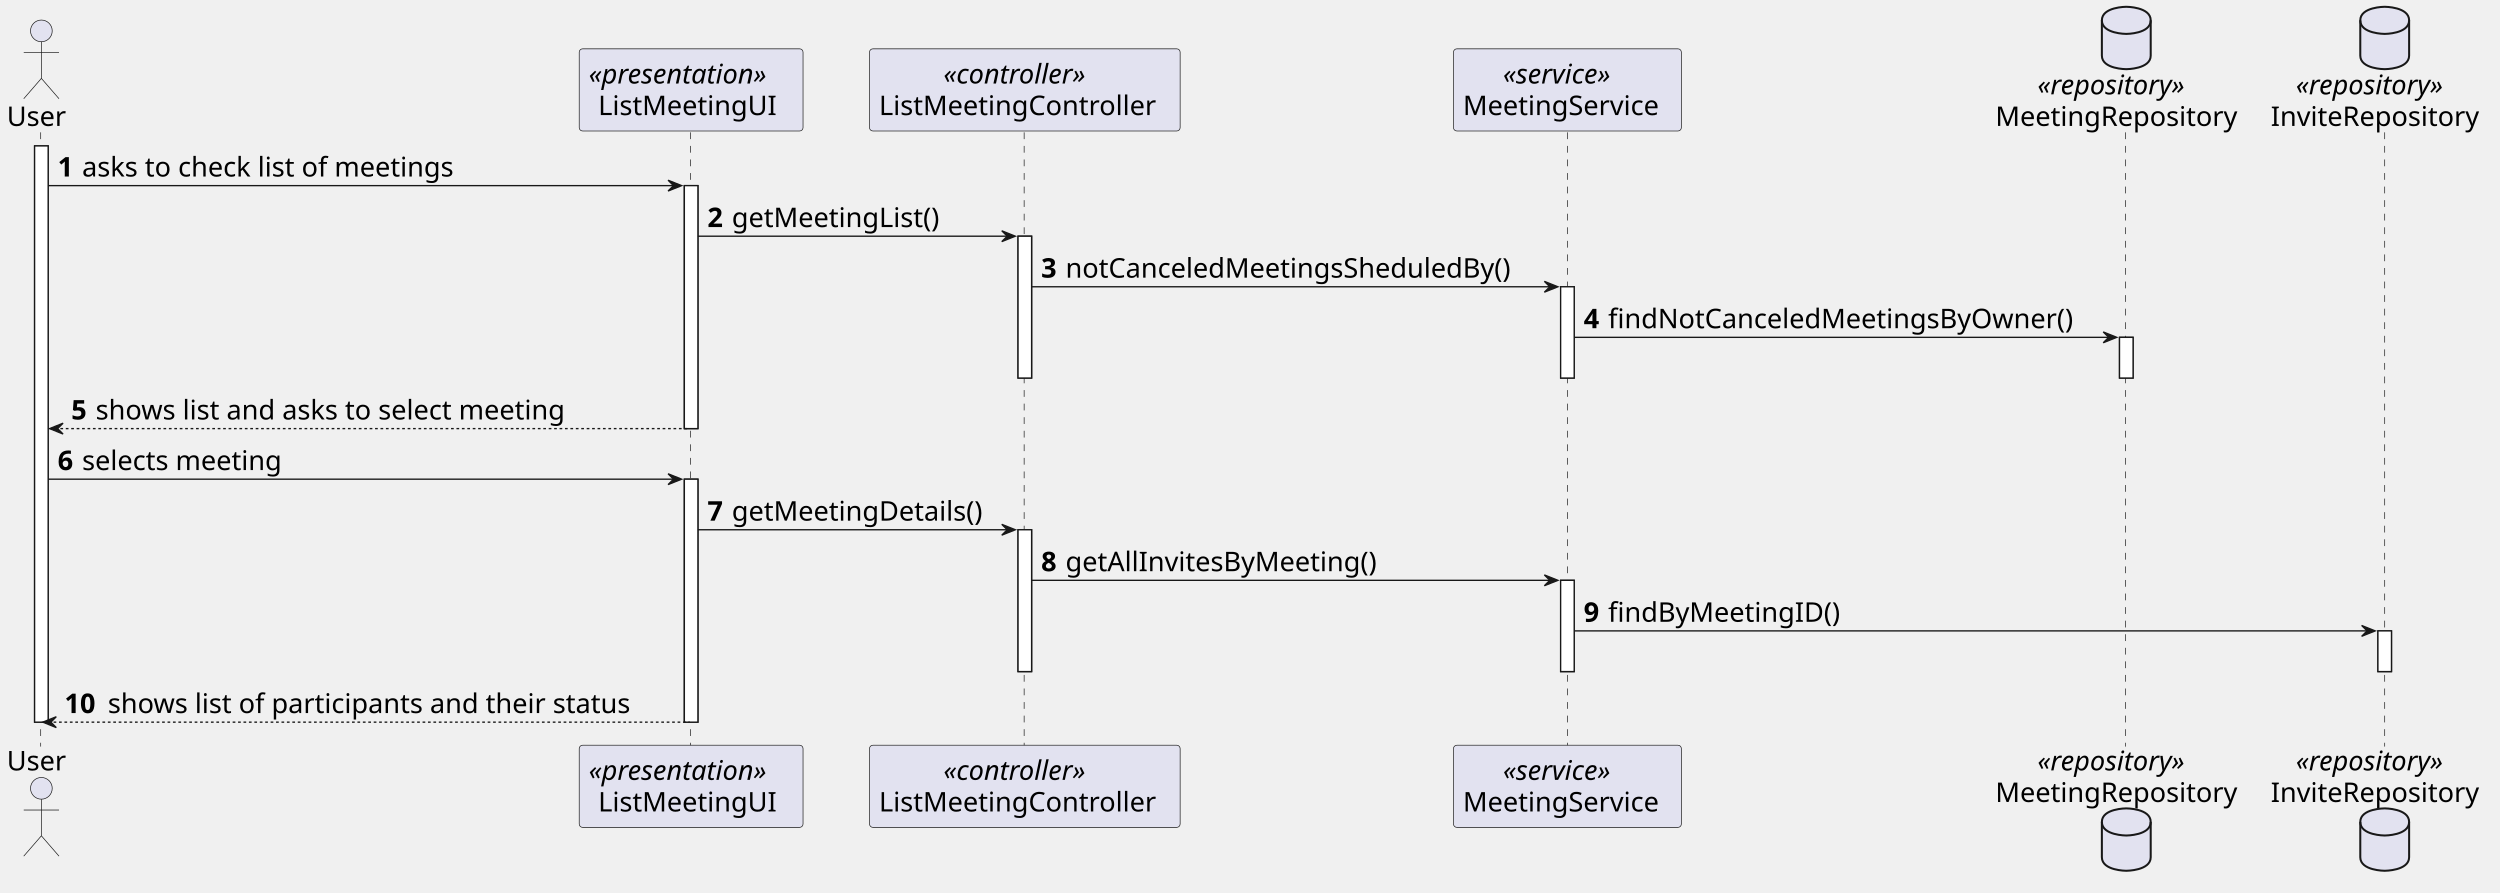
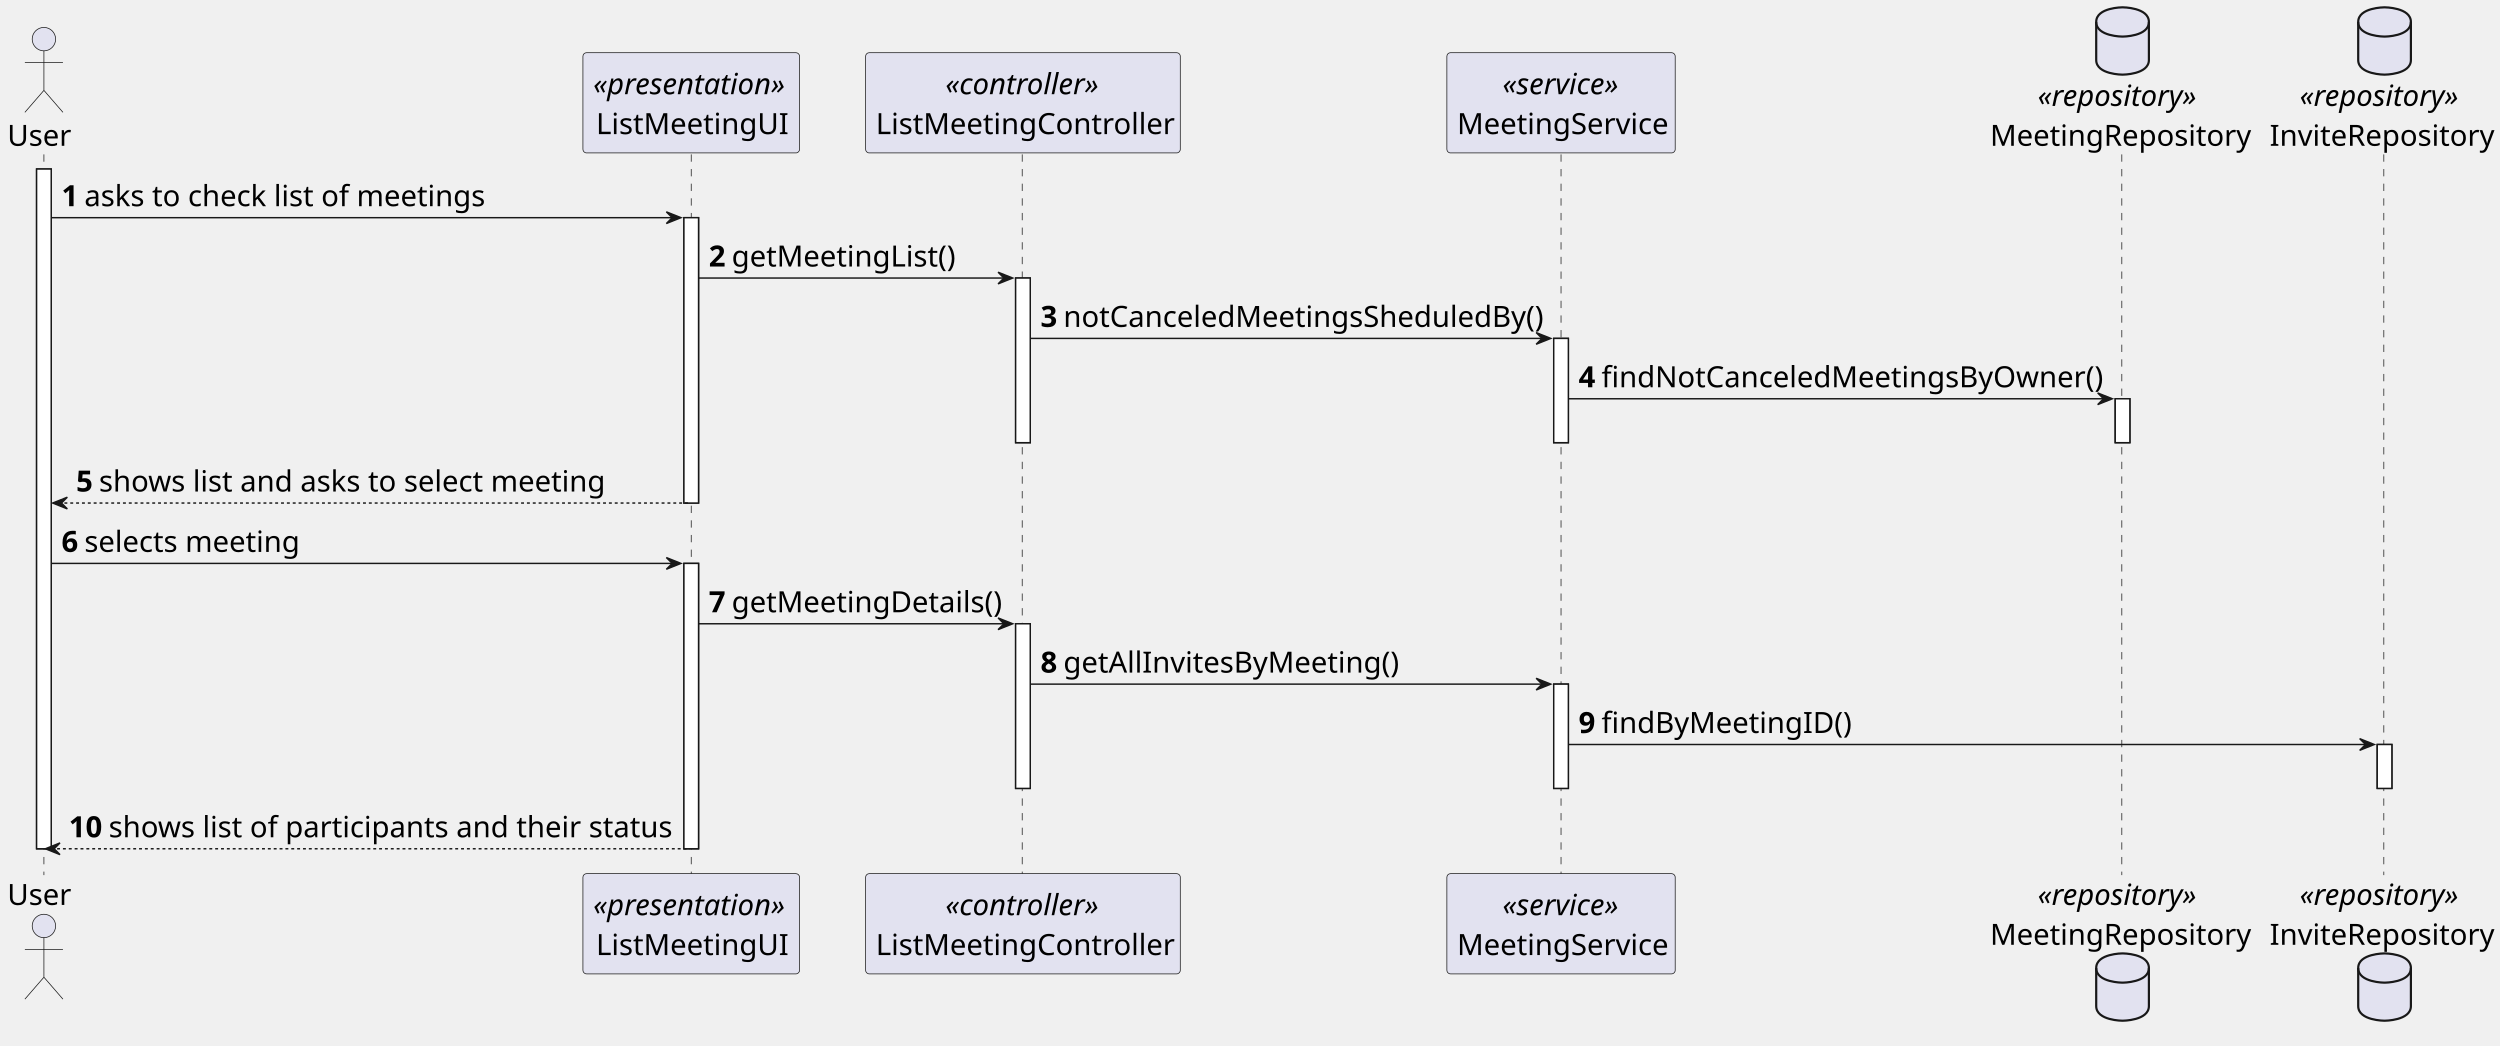
- <svg xmlns="http://www.w3.org/2000/svg" contentStyleType="text/css" height="658px" preserveAspectRatio="none" style="width:1843px;height:658px;background:#FFFFFF;" version="1.1" viewBox="0 0 1843 658" width="1843px" zoomAndPan="magnify">
+ <svg xmlns="http://www.w3.org/2000/svg" contentStyleType="text/css" height="714px" preserveAspectRatio="none" style="width:1708px;height:714px;background:#FFFFFF;" version="1.1" viewBox="0 0 1708 714" width="1708px" zoomAndPan="magnify">
  <defs />
  <g>
-     <rect fill="#FFFFFF" height="424.812" style="stroke:#181818;stroke-width:1.0;" width="10" x="25.5" y="107.562" />
-     <rect fill="#FFFFFF" height="179.125" style="stroke:#181818;stroke-width:1.0;" width="10" x="504.5" y="136.844" />
-     <rect fill="#FFFFFF" height="179.125" style="stroke:#181818;stroke-width:1.0;" width="10" x="504.5" y="353.25" />
-     <rect fill="#FFFFFF" height="104.562" style="stroke:#181818;stroke-width:1.0;" width="10" x="750.5" y="174.125" />
-     <rect fill="#FFFFFF" height="104.562" style="stroke:#181818;stroke-width:1.0;" width="10" x="750.5" y="390.531" />
-     <rect fill="#FFFFFF" height="67.281" style="stroke:#181818;stroke-width:1.0;" width="10" x="1150.5" y="211.406" />
-     <rect fill="#FFFFFF" height="67.281" style="stroke:#181818;stroke-width:1.0;" width="10" x="1150.5" y="427.812" />
-     <rect fill="#FFFFFF" height="30" style="stroke:#181818;stroke-width:1.0;" width="10" x="1562.5" y="248.688" />
-     <rect fill="#FFFFFF" height="30" style="stroke:#181818;stroke-width:1.0;" width="10" x="1753" y="465.094" />
-     <line style="stroke:#181818;stroke-width:0.5;stroke-dasharray:5.0,5.0;" x1="30" x2="30" y1="97.562" y2="550.375" />
-     <line style="stroke:#181818;stroke-width:0.5;stroke-dasharray:5.0,5.0;" x1="509" x2="509" y1="97.562" y2="550.375" />
-     <line style="stroke:#181818;stroke-width:0.5;stroke-dasharray:5.0,5.0;" x1="755" x2="755" y1="97.562" y2="550.375" />
-     <line style="stroke:#181818;stroke-width:0.5;stroke-dasharray:5.0,5.0;" x1="1155.5" x2="1155.5" y1="97.562" y2="550.375" />
-     <line style="stroke:#181818;stroke-width:0.5;stroke-dasharray:5.0,5.0;" x1="1567" x2="1567" y1="97.562" y2="550.375" />
-     <line style="stroke:#181818;stroke-width:0.5;stroke-dasharray:5.0,5.0;" x1="1758" x2="1758" y1="97.562" y2="550.375" />
-     <text fill="#000000" font-family="sans-serif" font-size="20" lengthAdjust="spacing" textLength="45" x="5" y="92.846">User</text>
-     <ellipse cx="30.5" cy="22.781" fill="#E2E2F0" rx="8" ry="8" style="stroke:#181818;stroke-width:0.5;" />
-     <path d="M30.5,30.781 L30.5,57.781 M17.5,38.781 L43.5,38.781 M30.5,57.781 L17.5,72.781 M30.5,57.781 L43.5,72.781 " fill="none" style="stroke:#181818;stroke-width:0.5;" />
-     <text fill="#000000" font-family="sans-serif" font-size="20" lengthAdjust="spacing" textLength="45" x="5" y="567.939">User</text>
-     <ellipse cx="30.5" cy="581.156" fill="#E2E2F0" rx="8" ry="8" style="stroke:#181818;stroke-width:0.5;" />
-     <path d="M30.5,589.156 L30.5,616.156 M17.5,597.156 L43.5,597.156 M30.5,616.156 L17.5,631.156 M30.5,616.156 L43.5,631.156 " fill="none" style="stroke:#181818;stroke-width:0.5;" />
-     <rect fill="#E2E2F0" height="60.562" rx="2.5" ry="2.5" style="stroke:#181818;stroke-width:0.5;" width="165" x="427" y="36" />
-     <text fill="#000000" font-family="sans-serif" font-size="20" font-style="italic" lengthAdjust="spacing" textLength="151" x="434" y="61.565">«presentation»</text>
-     <text fill="#000000" font-family="sans-serif" font-size="20" lengthAdjust="spacing" textLength="137" x="441" y="84.846">ListMeetingUI</text>
-     <rect fill="#E2E2F0" height="60.562" rx="2.5" ry="2.5" style="stroke:#181818;stroke-width:0.5;" width="165" x="427" y="549.375" />
-     <text fill="#000000" font-family="sans-serif" font-size="20" font-style="italic" lengthAdjust="spacing" textLength="151" x="434" y="574.939">«presentation»</text>
-     <text fill="#000000" font-family="sans-serif" font-size="20" lengthAdjust="spacing" textLength="137" x="441" y="598.221">ListMeetingUI</text>
-     <rect fill="#E2E2F0" height="60.562" rx="2.5" ry="2.5" style="stroke:#181818;stroke-width:0.5;" width="229" x="641" y="36" />
-     <text fill="#000000" font-family="sans-serif" font-size="20" font-style="italic" lengthAdjust="spacing" textLength="120" x="695.5" y="61.565">«controller»</text>
-     <text fill="#000000" font-family="sans-serif" font-size="20" lengthAdjust="spacing" textLength="215" x="648" y="84.846">ListMeetingController</text>
-     <rect fill="#E2E2F0" height="60.562" rx="2.5" ry="2.5" style="stroke:#181818;stroke-width:0.5;" width="229" x="641" y="549.375" />
-     <text fill="#000000" font-family="sans-serif" font-size="20" font-style="italic" lengthAdjust="spacing" textLength="120" x="695.5" y="574.939">«controller»</text>
-     <text fill="#000000" font-family="sans-serif" font-size="20" lengthAdjust="spacing" textLength="215" x="648" y="598.221">ListMeetingController</text>
-     <rect fill="#E2E2F0" height="60.562" rx="2.5" ry="2.5" style="stroke:#181818;stroke-width:0.5;" width="168" x="1071.5" y="36" />
-     <text fill="#000000" font-family="sans-serif" font-size="20" font-style="italic" lengthAdjust="spacing" textLength="95" x="1108" y="61.565">«service»</text>
-     <text fill="#000000" font-family="sans-serif" font-size="20" lengthAdjust="spacing" textLength="154" x="1078.5" y="84.846">MeetingService</text>
-     <rect fill="#E2E2F0" height="60.562" rx="2.5" ry="2.5" style="stroke:#181818;stroke-width:0.5;" width="168" x="1071.5" y="549.375" />
-     <text fill="#000000" font-family="sans-serif" font-size="20" font-style="italic" lengthAdjust="spacing" textLength="95" x="1108" y="574.939">«service»</text>
-     <text fill="#000000" font-family="sans-serif" font-size="20" lengthAdjust="spacing" textLength="154" x="1078.5" y="598.221">MeetingService</text>
-     <text fill="#000000" font-family="sans-serif" font-size="20" font-style="italic" lengthAdjust="spacing" textLength="125" x="1502" y="69.564">«repository»</text>
-     <text fill="#000000" font-family="sans-serif" font-size="20" lengthAdjust="spacing" textLength="187" x="1471" y="92.846">MeetingRepository</text>
-     <path d="M1549.5,15 C1549.5,5 1567.5,5 1567.5,5 C1567.5,5 1585.5,5 1585.5,15 L1585.5,41 C1585.5,51 1567.5,51 1567.5,51 C1567.5,51 1549.5,51 1549.5,41 L1549.5,15 " fill="#E2E2F0" style="stroke:#181818;stroke-width:1.5;" />
-     <path d="M1549.5,15 C1549.5,25 1567.5,25 1567.5,25 C1567.5,25 1585.5,25 1585.5,15 " fill="none" style="stroke:#181818;stroke-width:1.5;" />
-     <text fill="#000000" font-family="sans-serif" font-size="20" font-style="italic" lengthAdjust="spacing" textLength="125" x="1502" y="567.939">«repository»</text>
-     <text fill="#000000" font-family="sans-serif" font-size="20" lengthAdjust="spacing" textLength="187" x="1471" y="591.221">MeetingRepository</text>
-     <path d="M1549.5,605.938 C1549.5,595.938 1567.5,595.938 1567.5,595.938 C1567.5,595.938 1585.5,595.938 1585.5,605.938 L1585.5,631.938 C1585.5,641.938 1567.5,641.938 1567.5,641.938 C1567.5,641.938 1549.5,641.938 1549.5,631.938 L1549.5,605.938 " fill="#E2E2F0" style="stroke:#181818;stroke-width:1.5;" />
-     <path d="M1549.5,605.938 C1549.5,615.938 1567.5,615.938 1567.5,615.938 C1567.5,615.938 1585.5,615.938 1585.5,605.938 " fill="none" style="stroke:#181818;stroke-width:1.5;" />
-     <text fill="#000000" font-family="sans-serif" font-size="20" font-style="italic" lengthAdjust="spacing" textLength="125" x="1692.5" y="69.564">«repository»</text>
-     <text fill="#000000" font-family="sans-serif" font-size="20" lengthAdjust="spacing" textLength="162" x="1674" y="92.846">InviteRepository</text>
-     <path d="M1740,15 C1740,5 1758,5 1758,5 C1758,5 1776,5 1776,15 L1776,41 C1776,51 1758,51 1758,51 C1758,51 1740,51 1740,41 L1740,15 " fill="#E2E2F0" style="stroke:#181818;stroke-width:1.5;" />
-     <path d="M1740,15 C1740,25 1758,25 1758,25 C1758,25 1776,25 1776,15 " fill="none" style="stroke:#181818;stroke-width:1.5;" />
-     <text fill="#000000" font-family="sans-serif" font-size="20" font-style="italic" lengthAdjust="spacing" textLength="125" x="1692.5" y="567.939">«repository»</text>
-     <text fill="#000000" font-family="sans-serif" font-size="20" lengthAdjust="spacing" textLength="162" x="1674" y="591.221">InviteRepository</text>
-     <path d="M1740,605.938 C1740,595.938 1758,595.938 1758,595.938 C1758,595.938 1776,595.938 1776,605.938 L1776,631.938 C1776,641.938 1758,641.938 1758,641.938 C1758,641.938 1740,641.938 1740,631.938 L1740,605.938 " fill="#E2E2F0" style="stroke:#181818;stroke-width:1.5;" />
-     <path d="M1740,605.938 C1740,615.938 1758,615.938 1758,615.938 C1758,615.938 1776,615.938 1776,605.938 " fill="none" style="stroke:#181818;stroke-width:1.5;" />
-     <rect fill="#FFFFFF" height="424.812" style="stroke:#181818;stroke-width:1.0;" width="10" x="25.5" y="107.562" />
-     <rect fill="#FFFFFF" height="179.125" style="stroke:#181818;stroke-width:1.0;" width="10" x="504.5" y="136.844" />
-     <rect fill="#FFFFFF" height="179.125" style="stroke:#181818;stroke-width:1.0;" width="10" x="504.5" y="353.25" />
-     <rect fill="#FFFFFF" height="104.562" style="stroke:#181818;stroke-width:1.0;" width="10" x="750.5" y="174.125" />
-     <rect fill="#FFFFFF" height="104.562" style="stroke:#181818;stroke-width:1.0;" width="10" x="750.5" y="390.531" />
-     <rect fill="#FFFFFF" height="67.281" style="stroke:#181818;stroke-width:1.0;" width="10" x="1150.5" y="211.406" />
-     <rect fill="#FFFFFF" height="67.281" style="stroke:#181818;stroke-width:1.0;" width="10" x="1150.5" y="427.812" />
-     <rect fill="#FFFFFF" height="30" style="stroke:#181818;stroke-width:1.0;" width="10" x="1562.5" y="248.688" />
-     <rect fill="#FFFFFF" height="30" style="stroke:#181818;stroke-width:1.0;" width="10" x="1753" y="465.094" />
-     <polygon fill="#181818" points="492.5,132.844,502.5,136.844,492.5,140.844,496.5,136.844" style="stroke:#181818;stroke-width:1.0;" />
-     <line style="stroke:#181818;stroke-width:1.0;" x1="35.5" x2="498.5" y1="136.844" y2="136.844" />
-     <text fill="#000000" font-family="sans-serif" font-size="20" font-weight="bold" lengthAdjust="spacing" textLength="14" x="42.5" y="130.127">1</text>
-     <text fill="#000000" font-family="sans-serif" font-size="20" lengthAdjust="spacing" textLength="296" x="60.5" y="130.127">asks to check list of meetings</text>
-     <polygon fill="#181818" points="738.5,170.125,748.5,174.125,738.5,178.125,742.5,174.125" style="stroke:#181818;stroke-width:1.0;" />
-     <line style="stroke:#181818;stroke-width:1.0;" x1="514.5" x2="744.5" y1="174.125" y2="174.125" />
-     <text fill="#000000" font-family="sans-serif" font-size="20" font-weight="bold" lengthAdjust="spacing" textLength="14" x="521.5" y="167.408">2</text>
-     <text fill="#000000" font-family="sans-serif" font-size="20" lengthAdjust="spacing" textLength="165" x="539.5" y="167.408">getMeetingList()</text>
-     <polygon fill="#181818" points="1138.5,207.406,1148.5,211.406,1138.5,215.406,1142.5,211.406" style="stroke:#181818;stroke-width:1.0;" />
-     <line style="stroke:#181818;stroke-width:1.0;" x1="760.5" x2="1144.5" y1="211.406" y2="211.406" />
-     <text fill="#000000" font-family="sans-serif" font-size="20" font-weight="bold" lengthAdjust="spacing" textLength="14" x="767.5" y="204.69">3</text>
-     <text fill="#000000" font-family="sans-serif" font-size="20" lengthAdjust="spacing" textLength="353" x="785.5" y="204.69">notCanceledMeetingsSheduledBy()</text>
-     <polygon fill="#181818" points="1550.5,244.688,1560.5,248.688,1550.5,252.688,1554.5,248.688" style="stroke:#181818;stroke-width:1.0;" />
-     <line style="stroke:#181818;stroke-width:1.0;" x1="1160.5" x2="1556.5" y1="248.688" y2="248.688" />
-     <text fill="#000000" font-family="sans-serif" font-size="20" font-weight="bold" lengthAdjust="spacing" textLength="14" x="1167.5" y="241.971">4</text>
-     <text fill="#000000" font-family="sans-serif" font-size="20" lengthAdjust="spacing" textLength="365" x="1185.5" y="241.971">findNotCanceledMeetingsByOwner()</text>
-     <polygon fill="#181818" points="46.5,311.969,36.5,315.969,46.5,319.969,42.5,315.969" style="stroke:#181818;stroke-width:1.0;" />
-     <line style="stroke:#181818;stroke-width:1.0;stroke-dasharray:2.0,2.0;" x1="40.5" x2="508.5" y1="315.969" y2="315.969" />
-     <text fill="#000000" font-family="sans-serif" font-size="20" font-weight="bold" lengthAdjust="spacing" textLength="14" x="52.5" y="309.252">5</text>
-     <text fill="#000000" font-family="sans-serif" font-size="20" lengthAdjust="spacing" textLength="373" x="70.5" y="309.252">shows list and asks to select meeting</text>
-     <polygon fill="#181818" points="492.5,349.25,502.5,353.25,492.5,357.25,496.5,353.25" style="stroke:#181818;stroke-width:1.0;" />
-     <line style="stroke:#181818;stroke-width:1.0;" x1="35.5" x2="498.5" y1="353.25" y2="353.25" />
-     <text fill="#000000" font-family="sans-serif" font-size="20" font-weight="bold" lengthAdjust="spacing" textLength="14" x="42.5" y="346.533">6</text>
-     <text fill="#000000" font-family="sans-serif" font-size="20" lengthAdjust="spacing" textLength="159" x="60.5" y="346.533">selects meeting</text>
-     <polygon fill="#181818" points="738.5,386.531,748.5,390.531,738.5,394.531,742.5,390.531" style="stroke:#181818;stroke-width:1.0;" />
-     <line style="stroke:#181818;stroke-width:1.0;" x1="514.5" x2="744.5" y1="390.531" y2="390.531" />
-     <text fill="#000000" font-family="sans-serif" font-size="20" font-weight="bold" lengthAdjust="spacing" textLength="14" x="521.5" y="383.815">7</text>
-     <text fill="#000000" font-family="sans-serif" font-size="20" lengthAdjust="spacing" textLength="199" x="539.5" y="383.815">getMeetingDetails()</text>
-     <polygon fill="#181818" points="1138.5,423.812,1148.5,427.812,1138.5,431.812,1142.5,427.812" style="stroke:#181818;stroke-width:1.0;" />
-     <line style="stroke:#181818;stroke-width:1.0;" x1="760.5" x2="1144.5" y1="427.812" y2="427.812" />
-     <text fill="#000000" font-family="sans-serif" font-size="20" font-weight="bold" lengthAdjust="spacing" textLength="14" x="767.5" y="421.096">8</text>
-     <text fill="#000000" font-family="sans-serif" font-size="20" lengthAdjust="spacing" textLength="247" x="785.5" y="421.096">getAllInvitesByMeeting()</text>
-     <polygon fill="#181818" points="1741,461.094,1751,465.094,1741,469.094,1745,465.094" style="stroke:#181818;stroke-width:1.0;" />
-     <line style="stroke:#181818;stroke-width:1.0;" x1="1160.5" x2="1747" y1="465.094" y2="465.094" />
-     <text fill="#000000" font-family="sans-serif" font-size="20" font-weight="bold" lengthAdjust="spacing" textLength="14" x="1167.5" y="458.377">9</text>
-     <text fill="#000000" font-family="sans-serif" font-size="20" lengthAdjust="spacing" textLength="182" x="1185.5" y="458.377">findByMeetingID()</text>
-     <polygon fill="#181818" points="41.5,528.375,31.5,532.375,41.5,536.375,37.5,532.375" style="stroke:#181818;stroke-width:1.0;" />
-     <line style="stroke:#181818;stroke-width:1.0;stroke-dasharray:2.0,2.0;" x1="35.5" x2="508.5" y1="532.375" y2="532.375" />
-     <text fill="#000000" font-family="sans-serif" font-size="20" font-weight="bold" lengthAdjust="spacing" textLength="28" x="47.5" y="525.658">10</text>
-     <text fill="#000000" font-family="sans-serif" font-size="20" lengthAdjust="spacing" textLength="413" x="79.5" y="525.658">shows list of participants and their status</text>
+     <rect fill="#FFFFFF" height="464.4" style="stroke:#181818;stroke-width:1.0;" width="10" x="25" y="115.48" />
+     <rect fill="#FFFFFF" height="194.96" style="stroke:#181818;stroke-width:1.0;" width="10" x="467.25" y="148.72" />
+     <rect fill="#FFFFFF" height="194.96" style="stroke:#181818;stroke-width:1.0;" width="10" x="467.25" y="384.92" />
+     <rect fill="#FFFFFF" height="112.48" style="stroke:#181818;stroke-width:1.0;" width="10" x="693.875" y="189.96" />
+     <rect fill="#FFFFFF" height="112.48" style="stroke:#181818;stroke-width:1.0;" width="10" x="693.875" y="426.16" />
+     <rect fill="#FFFFFF" height="71.24" style="stroke:#181818;stroke-width:1.0;" width="10" x="1061.5" y="231.2" />
+     <rect fill="#FFFFFF" height="71.24" style="stroke:#181818;stroke-width:1.0;" width="10" x="1061.5" y="467.4" />
+     <rect fill="#FFFFFF" height="30" style="stroke:#181818;stroke-width:1.0;" width="10" x="1445.125" y="272.44" />
+     <rect fill="#FFFFFF" height="30" style="stroke:#181818;stroke-width:1.0;" width="10" x="1624.125" y="508.64" />
+     <line style="stroke:#181818;stroke-width:0.5;stroke-dasharray:5.0,5.0;" x1="30" x2="30" y1="105.48" y2="597.88" />
+     <line style="stroke:#181818;stroke-width:0.5;stroke-dasharray:5.0,5.0;" x1="472.25" x2="472.25" y1="105.48" y2="597.88" />
+     <line style="stroke:#181818;stroke-width:0.5;stroke-dasharray:5.0,5.0;" x1="698.375" x2="698.375" y1="105.48" y2="597.88" />
+     <line style="stroke:#181818;stroke-width:0.5;stroke-dasharray:5.0,5.0;" x1="1066.5" x2="1066.5" y1="105.48" y2="597.88" />
+     <line style="stroke:#181818;stroke-width:0.5;stroke-dasharray:5.0,5.0;" x1="1449.625" x2="1449.625" y1="105.48" y2="597.88" />
+     <line style="stroke:#181818;stroke-width:0.5;stroke-dasharray:5.0,5.0;" x1="1628.625" x2="1628.625" y1="105.48" y2="597.88" />
+     <text fill="#000000" font-family="sans-serif" font-size="20" lengthAdjust="spacing" textLength="44" x="5" y="99.62">User</text>
+     <ellipse cx="30" cy="26.74" fill="#E2E2F0" rx="8" ry="8" style="stroke:#181818;stroke-width:0.5;" />
+     <path d="M30,34.74 L30,61.74 M17,42.74 L43,42.74 M30,61.74 L17,76.74 M30,61.74 L43,76.74 " fill="none" style="stroke:#181818;stroke-width:0.5;" />
+     <text fill="#000000" font-family="sans-serif" font-size="20" lengthAdjust="spacing" textLength="44" x="5" y="618.26">User</text>
+     <ellipse cx="30" cy="632.62" fill="#E2E2F0" rx="8" ry="8" style="stroke:#181818;stroke-width:0.5;" />
+     <path d="M30,640.62 L30,667.62 M17,648.62 L43,648.62 M30,667.62 L17,682.62 M30,667.62 L43,682.62 " fill="none" style="stroke:#181818;stroke-width:0.5;" />
+     <rect fill="#E2E2F0" height="68.48" rx="2.5" ry="2.5" style="stroke:#181818;stroke-width:0.5;" width="148" x="398.25" y="36" />
+     <text fill="#000000" font-family="sans-serif" font-size="20" font-style="italic" lengthAdjust="spacing" textLength="134" x="405.25" y="64.38">«presentation»</text>
+     <text fill="#000000" font-family="sans-serif" font-size="20" lengthAdjust="spacing" textLength="130" x="407.25" y="91.62">ListMeetingUI</text>
+     <rect fill="#E2E2F0" height="68.48" rx="2.5" ry="2.5" style="stroke:#181818;stroke-width:0.5;" width="148" x="398.25" y="596.88" />
+     <text fill="#000000" font-family="sans-serif" font-size="20" font-style="italic" lengthAdjust="spacing" textLength="134" x="405.25" y="625.26">«presentation»</text>
+     <text fill="#000000" font-family="sans-serif" font-size="20" lengthAdjust="spacing" textLength="130" x="407.25" y="652.5">ListMeetingUI</text>
+     <rect fill="#E2E2F0" height="68.48" rx="2.5" ry="2.5" style="stroke:#181818;stroke-width:0.5;" width="215" x="591.375" y="36" />
+     <text fill="#000000" font-family="sans-serif" font-size="20" font-style="italic" lengthAdjust="spacing" textLength="106" x="645.875" y="64.38">«controller»</text>
+     <text fill="#000000" font-family="sans-serif" font-size="20" lengthAdjust="spacing" textLength="201" x="598.375" y="91.62">ListMeetingController</text>
+     <rect fill="#E2E2F0" height="68.48" rx="2.5" ry="2.5" style="stroke:#181818;stroke-width:0.5;" width="215" x="591.375" y="596.88" />
+     <text fill="#000000" font-family="sans-serif" font-size="20" font-style="italic" lengthAdjust="spacing" textLength="106" x="645.875" y="625.26">«controller»</text>
+     <text fill="#000000" font-family="sans-serif" font-size="20" lengthAdjust="spacing" textLength="201" x="598.375" y="652.5">ListMeetingController</text>
+     <rect fill="#E2E2F0" height="68.48" rx="2.5" ry="2.5" style="stroke:#181818;stroke-width:0.5;" width="156" x="988.5" y="36" />
+     <text fill="#000000" font-family="sans-serif" font-size="20" font-style="italic" lengthAdjust="spacing" textLength="80" x="1026.5" y="64.38">«service»</text>
+     <text fill="#000000" font-family="sans-serif" font-size="20" lengthAdjust="spacing" textLength="142" x="995.5" y="91.62">MeetingService</text>
+     <rect fill="#E2E2F0" height="68.48" rx="2.5" ry="2.5" style="stroke:#181818;stroke-width:0.5;" width="156" x="988.5" y="596.88" />
+     <text fill="#000000" font-family="sans-serif" font-size="20" font-style="italic" lengthAdjust="spacing" textLength="80" x="1026.5" y="625.26">«service»</text>
+     <text fill="#000000" font-family="sans-serif" font-size="20" lengthAdjust="spacing" textLength="142" x="995.5" y="652.5">MeetingService</text>
+     <text fill="#000000" font-family="sans-serif" font-size="20" font-style="italic" lengthAdjust="spacing" textLength="110" x="1392.125" y="72.38">«repository»</text>
+     <text fill="#000000" font-family="sans-serif" font-size="20" lengthAdjust="spacing" textLength="175" x="1359.625" y="99.62">MeetingRepository</text>
+     <path d="M1432.125,15 C1432.125,5 1450.125,5 1450.125,5 C1450.125,5 1468.125,5 1468.125,15 L1468.125,41 C1468.125,51 1450.125,51 1450.125,51 C1450.125,51 1432.125,51 1432.125,41 L1432.125,15 " fill="#E2E2F0" style="stroke:#181818;stroke-width:1.5;" />
+     <path d="M1432.125,15 C1432.125,25 1450.125,25 1450.125,25 C1450.125,25 1468.125,25 1468.125,15 " fill="none" style="stroke:#181818;stroke-width:1.5;" />
+     <text fill="#000000" font-family="sans-serif" font-size="20" font-style="italic" lengthAdjust="spacing" textLength="110" x="1392.125" y="618.26">«repository»</text>
+     <text fill="#000000" font-family="sans-serif" font-size="20" lengthAdjust="spacing" textLength="175" x="1359.625" y="645.5">MeetingRepository</text>
+     <path d="M1432.125,661.36 C1432.125,651.36 1450.125,651.36 1450.125,651.36 C1450.125,651.36 1468.125,651.36 1468.125,661.36 L1468.125,687.36 C1468.125,697.36 1450.125,697.36 1450.125,697.36 C1450.125,697.36 1432.125,697.36 1432.125,687.36 L1432.125,661.36 " fill="#E2E2F0" style="stroke:#181818;stroke-width:1.5;" />
+     <path d="M1432.125,661.36 C1432.125,671.36 1450.125,671.36 1450.125,671.36 C1450.125,671.36 1468.125,671.36 1468.125,661.36 " fill="none" style="stroke:#181818;stroke-width:1.5;" />
+     <text fill="#000000" font-family="sans-serif" font-size="20" font-style="italic" lengthAdjust="spacing" textLength="110" x="1571.125" y="72.38">«repository»</text>
+     <text fill="#000000" font-family="sans-serif" font-size="20" lengthAdjust="spacing" textLength="151" x="1550.625" y="99.62">InviteRepository</text>
+     <path d="M1611.125,15 C1611.125,5 1629.125,5 1629.125,5 C1629.125,5 1647.125,5 1647.125,15 L1647.125,41 C1647.125,51 1629.125,51 1629.125,51 C1629.125,51 1611.125,51 1611.125,41 L1611.125,15 " fill="#E2E2F0" style="stroke:#181818;stroke-width:1.5;" />
+     <path d="M1611.125,15 C1611.125,25 1629.125,25 1629.125,25 C1629.125,25 1647.125,25 1647.125,15 " fill="none" style="stroke:#181818;stroke-width:1.5;" />
+     <text fill="#000000" font-family="sans-serif" font-size="20" font-style="italic" lengthAdjust="spacing" textLength="110" x="1571.125" y="618.26">«repository»</text>
+     <text fill="#000000" font-family="sans-serif" font-size="20" lengthAdjust="spacing" textLength="151" x="1550.625" y="645.5">InviteRepository</text>
+     <path d="M1611.125,661.36 C1611.125,651.36 1629.125,651.36 1629.125,651.36 C1629.125,651.36 1647.125,651.36 1647.125,661.36 L1647.125,687.36 C1647.125,697.36 1629.125,697.36 1629.125,697.36 C1629.125,697.36 1611.125,697.36 1611.125,687.36 L1611.125,661.36 " fill="#E2E2F0" style="stroke:#181818;stroke-width:1.5;" />
+     <path d="M1611.125,661.36 C1611.125,671.36 1629.125,671.36 1629.125,671.36 C1629.125,671.36 1647.125,671.36 1647.125,661.36 " fill="none" style="stroke:#181818;stroke-width:1.5;" />
+     <rect fill="#FFFFFF" height="464.4" style="stroke:#181818;stroke-width:1.0;" width="10" x="25" y="115.48" />
+     <rect fill="#FFFFFF" height="194.96" style="stroke:#181818;stroke-width:1.0;" width="10" x="467.25" y="148.72" />
+     <rect fill="#FFFFFF" height="194.96" style="stroke:#181818;stroke-width:1.0;" width="10" x="467.25" y="384.92" />
+     <rect fill="#FFFFFF" height="112.48" style="stroke:#181818;stroke-width:1.0;" width="10" x="693.875" y="189.96" />
+     <rect fill="#FFFFFF" height="112.48" style="stroke:#181818;stroke-width:1.0;" width="10" x="693.875" y="426.16" />
+     <rect fill="#FFFFFF" height="71.24" style="stroke:#181818;stroke-width:1.0;" width="10" x="1061.5" y="231.2" />
+     <rect fill="#FFFFFF" height="71.24" style="stroke:#181818;stroke-width:1.0;" width="10" x="1061.5" y="467.4" />
+     <rect fill="#FFFFFF" height="30" style="stroke:#181818;stroke-width:1.0;" width="10" x="1445.125" y="272.44" />
+     <rect fill="#FFFFFF" height="30" style="stroke:#181818;stroke-width:1.0;" width="10" x="1624.125" y="508.64" />
+     <polygon fill="#181818" points="455.25,144.72,465.25,148.72,455.25,152.72,459.25,148.72" style="stroke:#181818;stroke-width:1.0;" />
+     <line style="stroke:#181818;stroke-width:1.0;" x1="35" x2="461.25" y1="148.72" y2="148.72" />
+     <text fill="#000000" font-family="sans-serif" font-size="20" font-weight="bold" lengthAdjust="spacing" textLength="11.625" x="42" y="140.86">1</text>
+     <text fill="#000000" font-family="sans-serif" font-size="20" lengthAdjust="spacing" textLength="273" x="57.625" y="140.86">asks to check list of meetings</text>
+     <polygon fill="#181818" points="681.875,185.96,691.875,189.96,681.875,193.96,685.875,189.96" style="stroke:#181818;stroke-width:1.0;" />
+     <line style="stroke:#181818;stroke-width:1.0;" x1="477.25" x2="687.875" y1="189.96" y2="189.96" />
+     <text fill="#000000" font-family="sans-serif" font-size="20" font-weight="bold" lengthAdjust="spacing" textLength="11.625" x="484.25" y="182.1">2</text>
+     <text fill="#000000" font-family="sans-serif" font-size="20" lengthAdjust="spacing" textLength="150" x="499.875" y="182.1">getMeetingList()</text>
+     <polygon fill="#181818" points="1049.5,227.2,1059.5,231.2,1049.5,235.2,1053.5,231.2" style="stroke:#181818;stroke-width:1.0;" />
+     <line style="stroke:#181818;stroke-width:1.0;" x1="703.875" x2="1055.5" y1="231.2" y2="231.2" />
+     <text fill="#000000" font-family="sans-serif" font-size="20" font-weight="bold" lengthAdjust="spacing" textLength="11.625" x="710.875" y="223.34">3</text>
+     <text fill="#000000" font-family="sans-serif" font-size="20" lengthAdjust="spacing" textLength="323" x="726.5" y="223.34">notCanceledMeetingsSheduledBy()</text>
+     <polygon fill="#181818" points="1433.125,268.44,1443.125,272.44,1433.125,276.44,1437.125,272.44" style="stroke:#181818;stroke-width:1.0;" />
+     <line style="stroke:#181818;stroke-width:1.0;" x1="1071.5" x2="1439.125" y1="272.44" y2="272.44" />
+     <text fill="#000000" font-family="sans-serif" font-size="20" font-weight="bold" lengthAdjust="spacing" textLength="11.625" x="1078.5" y="264.58">4</text>
+     <text fill="#000000" font-family="sans-serif" font-size="20" lengthAdjust="spacing" textLength="339" x="1094.125" y="264.58">findNotCanceledMeetingsByOwner()</text>
+     <polygon fill="#181818" points="46,339.68,36,343.68,46,347.68,42,343.68" style="stroke:#181818;stroke-width:1.0;" />
+     <line style="stroke:#181818;stroke-width:1.0;stroke-dasharray:2.0,2.0;" x1="40" x2="471.25" y1="343.68" y2="343.68" />
+     <text fill="#000000" font-family="sans-serif" font-size="20" font-weight="bold" lengthAdjust="spacing" textLength="11.625" x="52" y="335.82">5</text>
+     <text fill="#000000" font-family="sans-serif" font-size="20" lengthAdjust="spacing" textLength="344" x="67.625" y="335.82">shows list and asks to select meeting</text>
+     <polygon fill="#181818" points="455.25,380.92,465.25,384.92,455.25,388.92,459.25,384.92" style="stroke:#181818;stroke-width:1.0;" />
+     <line style="stroke:#181818;stroke-width:1.0;" x1="35" x2="461.25" y1="384.92" y2="384.92" />
+     <text fill="#000000" font-family="sans-serif" font-size="20" font-weight="bold" lengthAdjust="spacing" textLength="11.625" x="42" y="377.06">6</text>
+     <text fill="#000000" font-family="sans-serif" font-size="20" lengthAdjust="spacing" textLength="146" x="57.625" y="377.06">selects meeting</text>
+     <polygon fill="#181818" points="681.875,422.16,691.875,426.16,681.875,430.16,685.875,426.16" style="stroke:#181818;stroke-width:1.0;" />
+     <line style="stroke:#181818;stroke-width:1.0;" x1="477.25" x2="687.875" y1="426.16" y2="426.16" />
+     <text fill="#000000" font-family="sans-serif" font-size="20" font-weight="bold" lengthAdjust="spacing" textLength="11.625" x="484.25" y="418.3">7</text>
+     <text fill="#000000" font-family="sans-serif" font-size="20" lengthAdjust="spacing" textLength="182" x="499.875" y="418.3">getMeetingDetails()</text>
+     <polygon fill="#181818" points="1049.5,463.4,1059.5,467.4,1049.5,471.4,1053.5,467.4" style="stroke:#181818;stroke-width:1.0;" />
+     <line style="stroke:#181818;stroke-width:1.0;" x1="703.875" x2="1055.5" y1="467.4" y2="467.4" />
+     <text fill="#000000" font-family="sans-serif" font-size="20" font-weight="bold" lengthAdjust="spacing" textLength="11.625" x="710.875" y="459.54">8</text>
+     <text fill="#000000" font-family="sans-serif" font-size="20" lengthAdjust="spacing" textLength="226" x="726.5" y="459.54">getAllInvitesByMeeting()</text>
+     <polygon fill="#181818" points="1612.125,504.64,1622.125,508.64,1612.125,512.64,1616.125,508.64" style="stroke:#181818;stroke-width:1.0;" />
+     <line style="stroke:#181818;stroke-width:1.0;" x1="1071.5" x2="1618.125" y1="508.64" y2="508.64" />
+     <text fill="#000000" font-family="sans-serif" font-size="20" font-weight="bold" lengthAdjust="spacing" textLength="11.625" x="1078.5" y="500.78">9</text>
+     <text fill="#000000" font-family="sans-serif" font-size="20" lengthAdjust="spacing" textLength="169" x="1094.125" y="500.78">findByMeetingID()</text>
+     <polygon fill="#181818" points="41,575.88,31,579.88,41,583.88,37,579.88" style="stroke:#181818;stroke-width:1.0;" />
+     <line style="stroke:#181818;stroke-width:1.0;stroke-dasharray:2.0,2.0;" x1="35" x2="471.25" y1="579.88" y2="579.88" />
+     <text fill="#000000" font-family="sans-serif" font-size="20" font-weight="bold" lengthAdjust="spacing" textLength="23.25" x="47" y="572.02">10</text>
+     <text fill="#000000" font-family="sans-serif" font-size="20" lengthAdjust="spacing" textLength="381" x="74.25" y="572.02">shows list of participants and their status</text>
  </g>
</svg>
